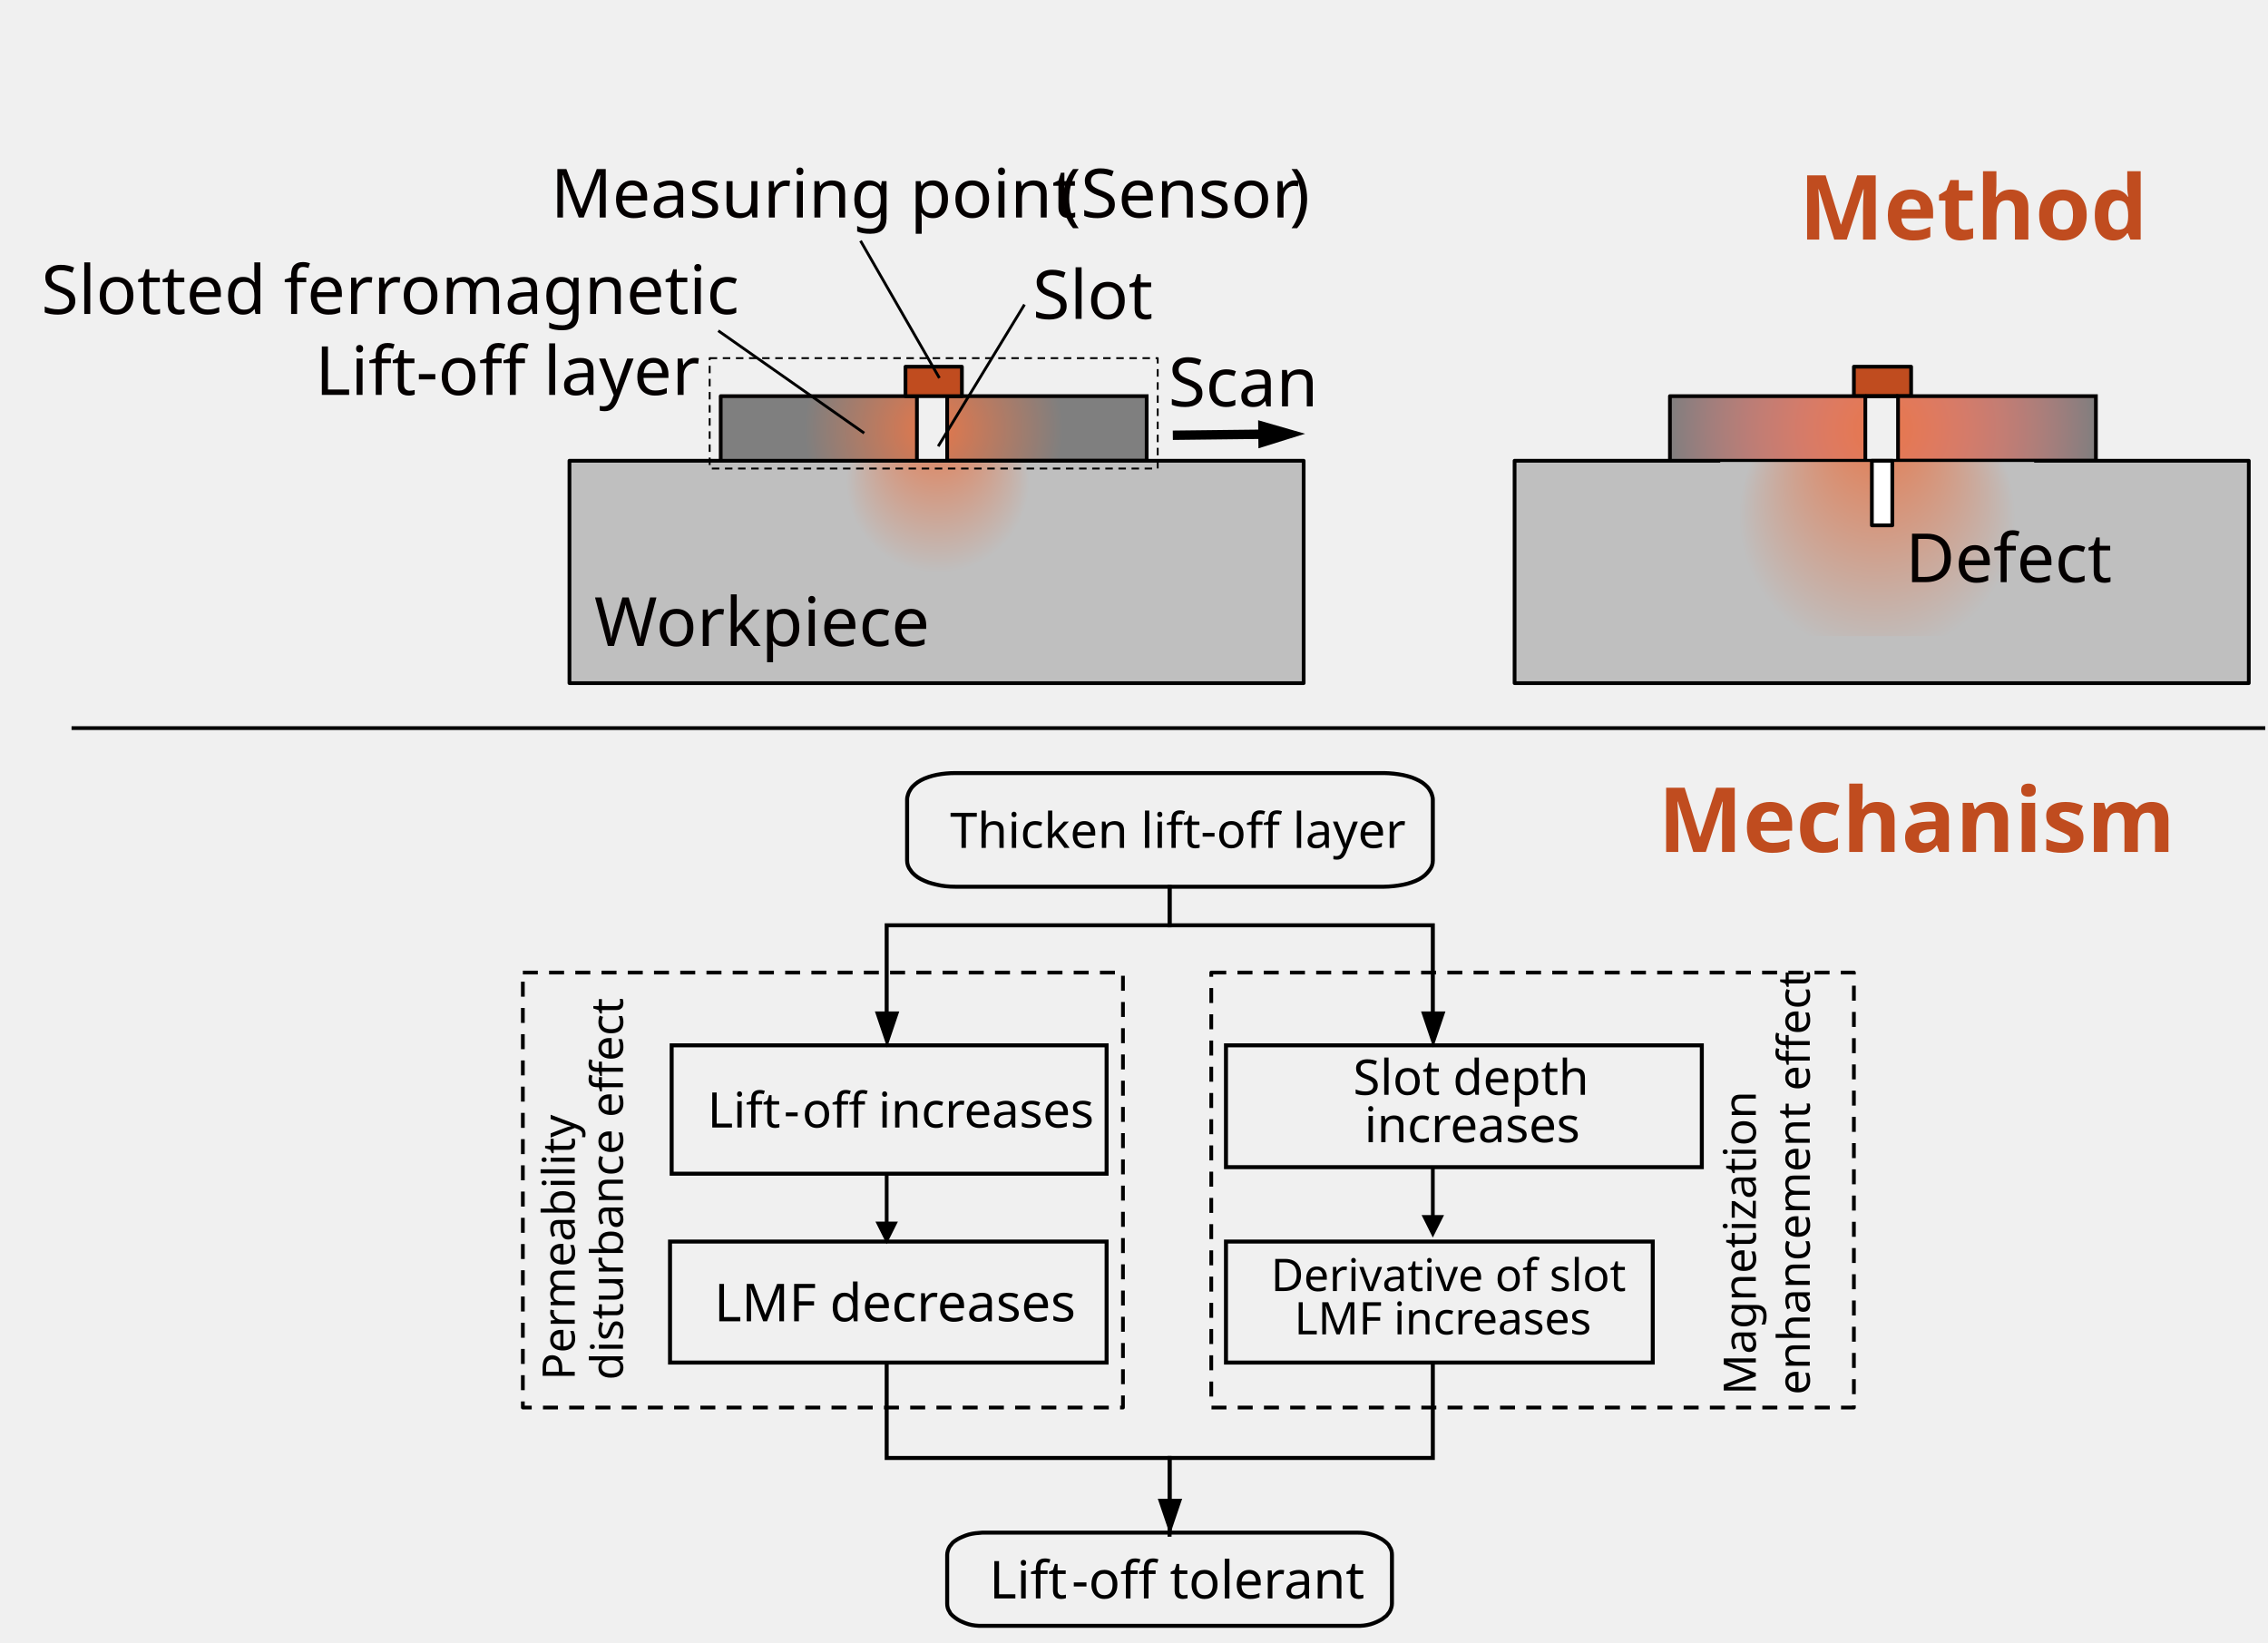
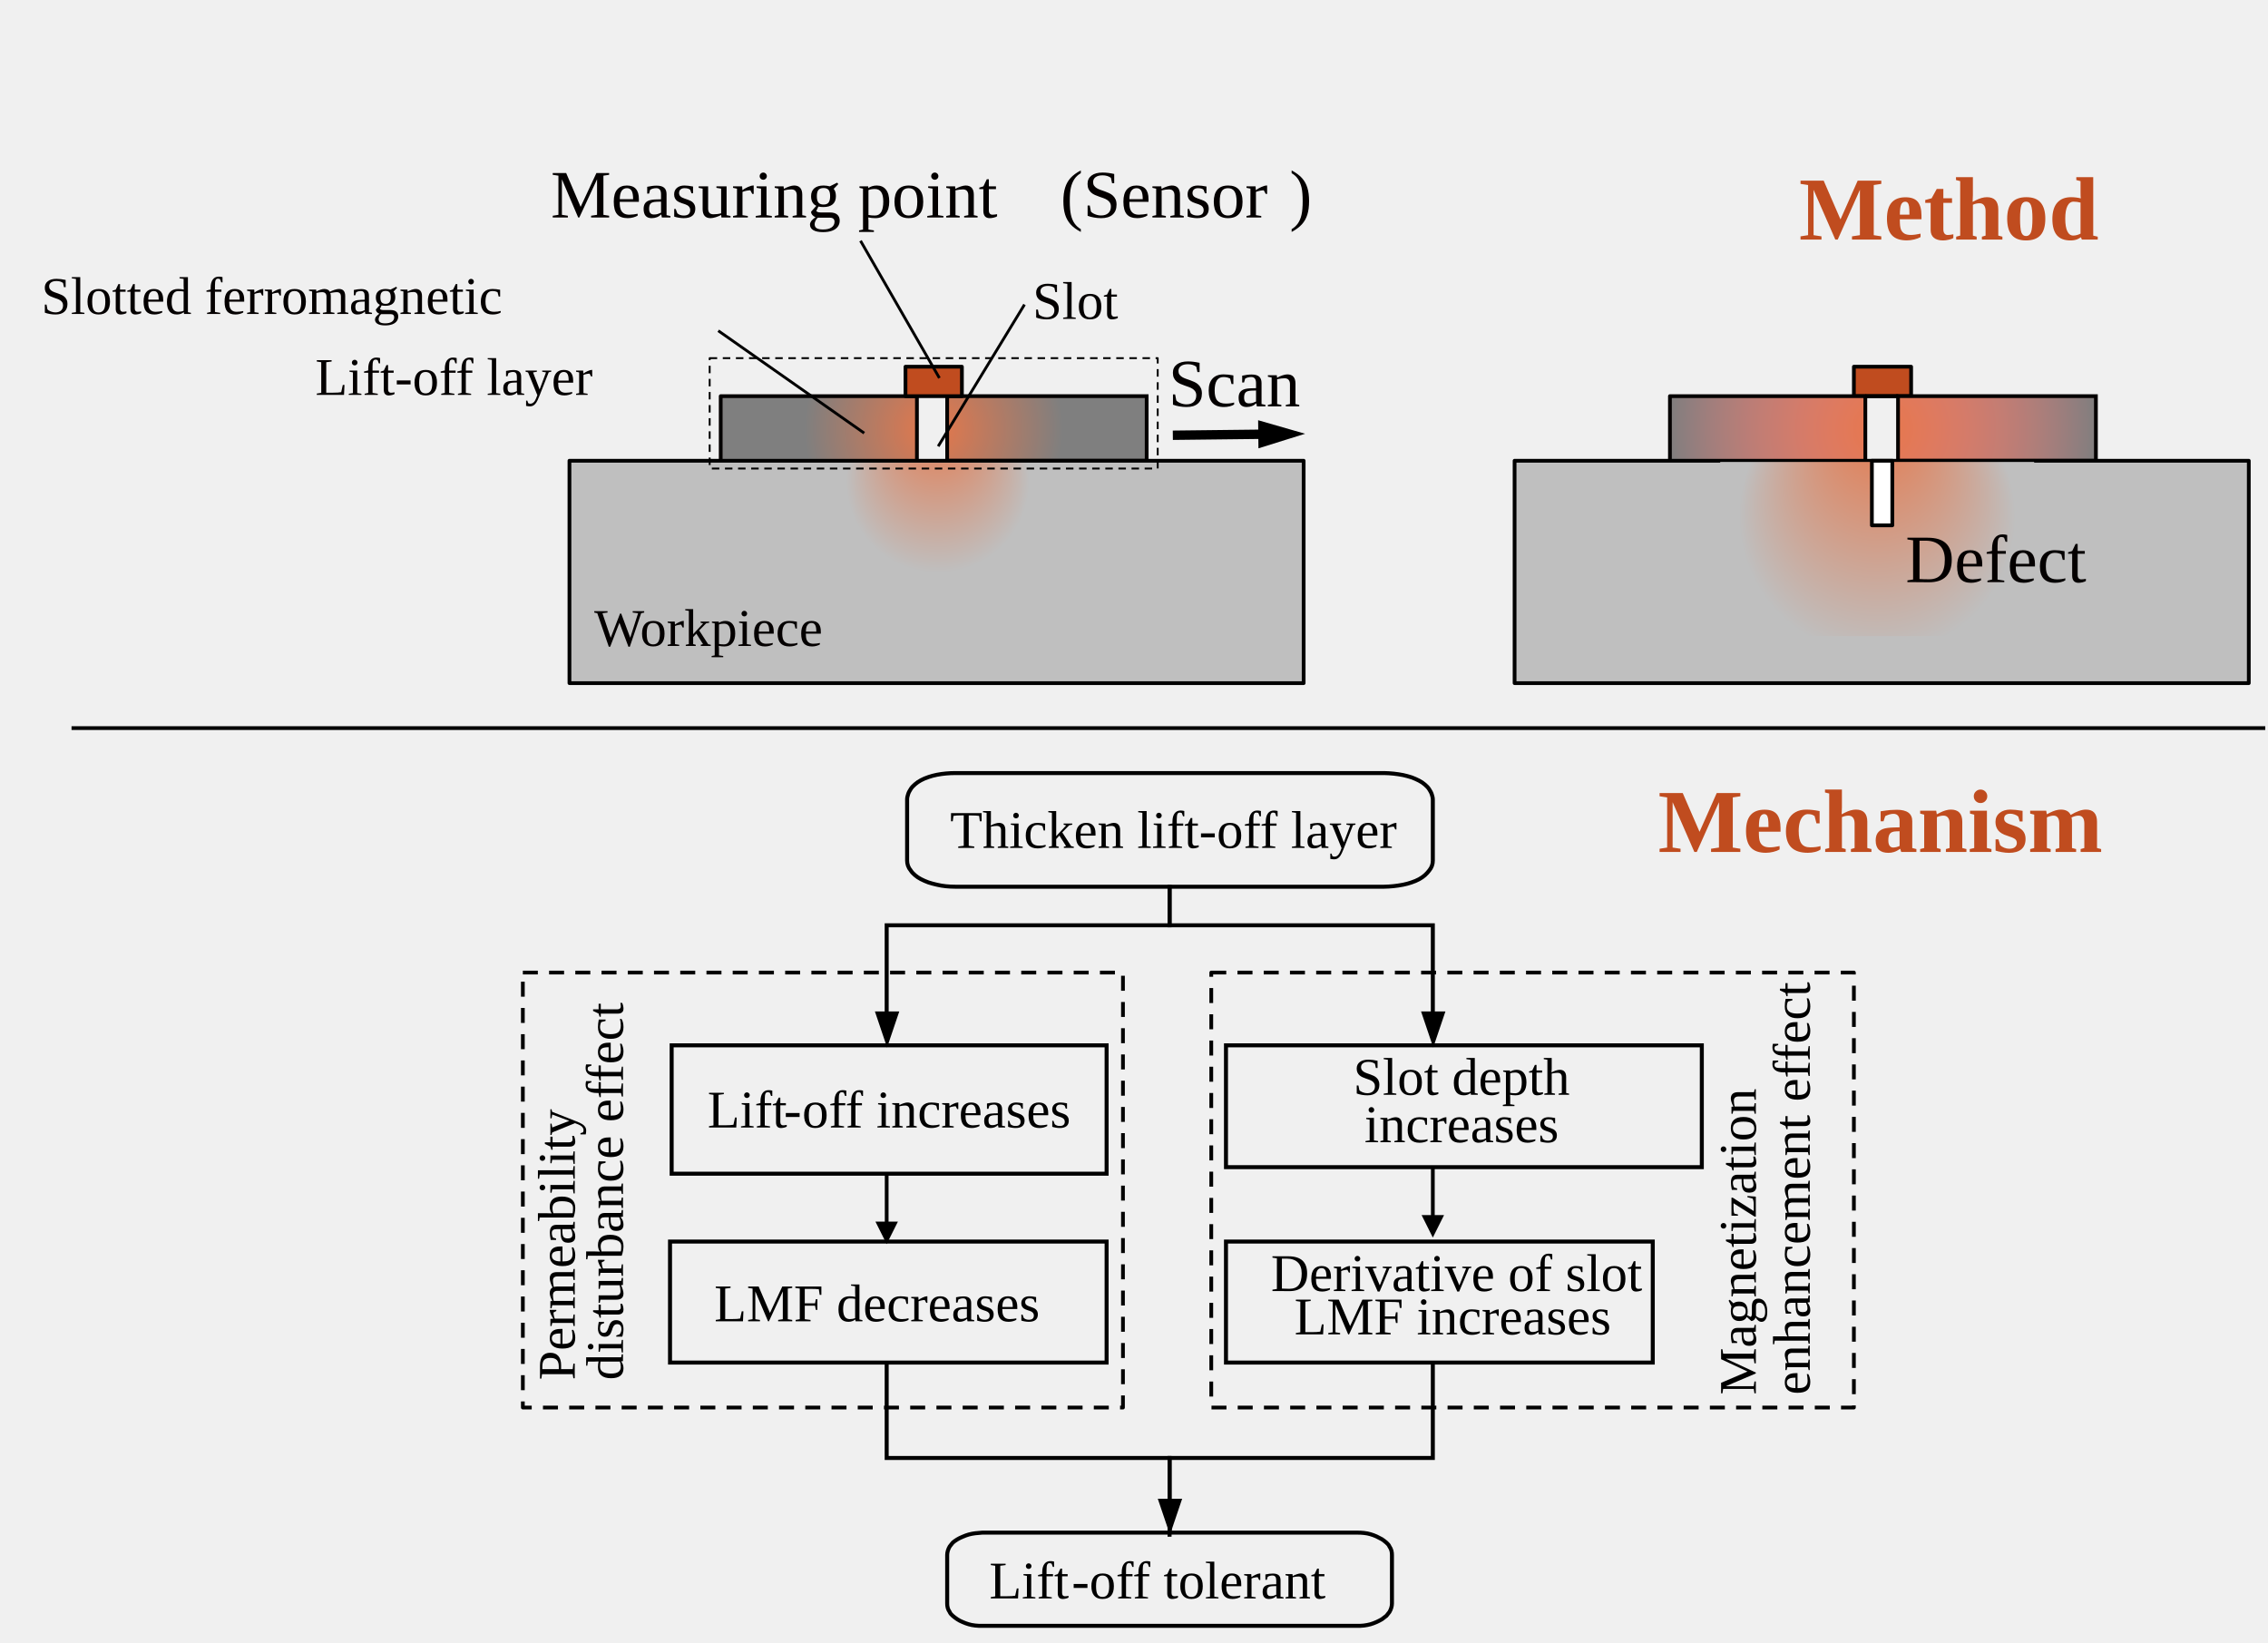
<svg xmlns="http://www.w3.org/2000/svg" width="2774" height="2009" xml:space="preserve" overflow="hidden" version="1.1" id="svg579">
  <defs id="defs447">
    <clipPath id="clip0">
      <rect x="624" y="199" width="2774" height="2009" id="rect2" />
    </clipPath>
    <radialGradient cx="724196" cy="112449" r="730282" fy="112449" gradientUnits="userSpaceOnUse" spreadMethod="pad" id="fill1" gradientTransform="matrix(0.000360892 0 0 0.000360892 2665.64 682.918)">
      <stop offset="0" stop-color="#E6774A" id="stop5" />
      <stop offset="0.01" stop-color="#E5774A" id="stop7" />
      <stop offset="0.02" stop-color="#E5774B" id="stop9" />
      <stop offset="0.029" stop-color="#E5774C" id="stop11" />
      <stop offset="0.039" stop-color="#E5774D" id="stop13" />
      <stop offset="0.049" stop-color="#E5774E" id="stop15" />
      <stop offset="0.059" stop-color="#E5774F" id="stop17" />
      <stop offset="0.069" stop-color="#E57750" id="stop19" />
      <stop offset="0.078" stop-color="#E57851" id="stop21" />
      <stop offset="0.088" stop-color="#E47852" id="stop23" />
      <stop offset="0.098" stop-color="#E47853" id="stop25" />
      <stop offset="0.108" stop-color="#E47854" id="stop27" />
      <stop offset="0.118" stop-color="#E47855" id="stop29" />
      <stop offset="0.127" stop-color="#E37855" id="stop31" />
      <stop offset="0.137" stop-color="#E37856" id="stop33" />
      <stop offset="0.147" stop-color="#E37957" id="stop35" />
      <stop offset="0.157" stop-color="#E27958" id="stop37" />
      <stop offset="0.167" stop-color="#E27959" id="stop39" />
      <stop offset="0.176" stop-color="#E2795A" id="stop41" />
      <stop offset="0.186" stop-color="#E1795A" id="stop43" />
      <stop offset="0.196" stop-color="#E1795B" id="stop45" />
      <stop offset="0.206" stop-color="#E0795C" id="stop47" />
      <stop offset="0.216" stop-color="#E0795D" id="stop49" />
      <stop offset="0.225" stop-color="#DF7A5E" id="stop51" />
      <stop offset="0.235" stop-color="#DF7A5E" id="stop53" />
      <stop offset="0.245" stop-color="#DE7A5F" id="stop55" />
      <stop offset="0.255" stop-color="#DE7A60" id="stop57" />
      <stop offset="0.265" stop-color="#DD7A61" id="stop59" />
      <stop offset="0.275" stop-color="#DC7A61" id="stop61" />
      <stop offset="0.284" stop-color="#DC7A62" id="stop63" />
      <stop offset="0.294" stop-color="#DB7A63" id="stop65" />
      <stop offset="0.304" stop-color="#DA7A64" id="stop67" />
      <stop offset="0.314" stop-color="#DA7B64" id="stop69" />
      <stop offset="0.324" stop-color="#D97B65" id="stop71" />
      <stop offset="0.333" stop-color="#D87B66" id="stop73" />
      <stop offset="0.343" stop-color="#D87B66" id="stop75" />
      <stop offset="0.353" stop-color="#D77B67" id="stop77" />
      <stop offset="0.363" stop-color="#D67B68" id="stop79" />
      <stop offset="0.373" stop-color="#D57B68" id="stop81" />
      <stop offset="0.382" stop-color="#D57B69" id="stop83" />
      <stop offset="0.392" stop-color="#D47B6A" id="stop85" />
      <stop offset="0.402" stop-color="#D37B6A" id="stop87" />
      <stop offset="0.412" stop-color="#D27C6B" id="stop89" />
      <stop offset="0.422" stop-color="#D17C6C" id="stop91" />
      <stop offset="0.431" stop-color="#D07C6C" id="stop93" />
      <stop offset="0.441" stop-color="#CF7C6D" id="stop95" />
      <stop offset="0.451" stop-color="#CE7C6D" id="stop97" />
      <stop offset="0.461" stop-color="#CD7C6E" id="stop99" />
      <stop offset="0.471" stop-color="#CC7C6E" id="stop101" />
      <stop offset="0.48" stop-color="#CB7C6F" id="stop103" />
      <stop offset="0.49" stop-color="#CA7C70" id="stop105" />
      <stop offset="0.5" stop-color="#C97C70" id="stop107" />
      <stop offset="0.51" stop-color="#C87C71" id="stop109" />
      <stop offset="0.52" stop-color="#C77C71" id="stop111" />
      <stop offset="0.529" stop-color="#C67D72" id="stop113" />
      <stop offset="0.539" stop-color="#C57D72" id="stop115" />
      <stop offset="0.549" stop-color="#C47D73" id="stop117" />
      <stop offset="0.559" stop-color="#C37D73" id="stop119" />
      <stop offset="0.569" stop-color="#C27D74" id="stop121" />
      <stop offset="0.578" stop-color="#C17D74" id="stop123" />
      <stop offset="0.588" stop-color="#BF7D74" id="stop125" />
      <stop offset="0.598" stop-color="#BE7D75" id="stop127" />
      <stop offset="0.608" stop-color="#BD7D75" id="stop129" />
      <stop offset="0.618" stop-color="#BC7D76" id="stop131" />
      <stop offset="0.627" stop-color="#BB7D76" id="stop133" />
      <stop offset="0.637" stop-color="#B97D77" id="stop135" />
      <stop offset="0.647" stop-color="#B87D77" id="stop137" />
      <stop offset="0.657" stop-color="#B77D77" id="stop139" />
      <stop offset="0.667" stop-color="#B57D78" id="stop141" />
      <stop offset="0.676" stop-color="#B47E78" id="stop143" />
      <stop offset="0.686" stop-color="#B37E78" id="stop145" />
      <stop offset="0.696" stop-color="#B17E79" id="stop147" />
      <stop offset="0.706" stop-color="#B07E79" id="stop149" />
      <stop offset="0.716" stop-color="#AE7E79" id="stop151" />
      <stop offset="0.725" stop-color="#AD7E7A" id="stop153" />
      <stop offset="0.735" stop-color="#AC7E7A" id="stop155" />
      <stop offset="0.745" stop-color="#AA7E7A" id="stop157" />
      <stop offset="0.755" stop-color="#A97E7B" id="stop159" />
      <stop offset="0.765" stop-color="#A77E7B" id="stop161" />
      <stop offset="0.775" stop-color="#A67E7B" id="stop163" />
      <stop offset="0.784" stop-color="#A47E7C" id="stop165" />
      <stop offset="0.794" stop-color="#A37E7C" id="stop167" />
      <stop offset="0.804" stop-color="#A17E7C" id="stop169" />
      <stop offset="0.814" stop-color="#A07E7C" id="stop171" />
      <stop offset="0.824" stop-color="#9E7E7C" id="stop173" />
      <stop offset="0.833" stop-color="#9C7E7D" id="stop175" />
      <stop offset="0.843" stop-color="#9B7E7D" id="stop177" />
      <stop offset="0.853" stop-color="#997E7D" id="stop179" />
      <stop offset="0.863" stop-color="#977E7D" id="stop181" />
      <stop offset="0.873" stop-color="#967E7D" id="stop183" />
      <stop offset="0.882" stop-color="#947E7E" id="stop185" />
      <stop offset="0.892" stop-color="#927E7E" id="stop187" />
      <stop offset="0.902" stop-color="#917E7E" id="stop189" />
      <stop offset="0.912" stop-color="#8F7E7E" id="stop191" />
      <stop offset="0.922" stop-color="#8D7E7E" id="stop193" />
      <stop offset="0.931" stop-color="#8B7E7E" id="stop195" />
      <stop offset="0.941" stop-color="#8A7E7E" id="stop197" />
      <stop offset="0.951" stop-color="#887E7E" id="stop199" />
      <stop offset="0.961" stop-color="#867E7E" id="stop201" />
      <stop offset="0.971" stop-color="#847E7E" id="stop203" />
      <stop offset="0.98" stop-color="#827E7E" id="stop205" />
      <stop offset="0.99" stop-color="#807E7E" id="stop207" />
      <stop offset="1" stop-color="#7F7F7F" id="stop209" />
    </radialGradient>
    <radialGradient cx="724196" cy="112449" r="730282" fy="112449" gradientUnits="userSpaceOnUse" spreadMethod="pad" id="fill2" gradientTransform="matrix(0.000360892 0 0 0.000360892 2665.64 682.918)">
      <stop offset="0" stop-color="#E6774A" id="stop212" />
      <stop offset="0.01" stop-color="#E5774A" id="stop214" />
      <stop offset="0.02" stop-color="#E5774B" id="stop216" />
      <stop offset="0.029" stop-color="#E5774C" id="stop218" />
      <stop offset="0.039" stop-color="#E5774D" id="stop220" />
      <stop offset="0.049" stop-color="#E5774E" id="stop222" />
      <stop offset="0.059" stop-color="#E5774F" id="stop224" />
      <stop offset="0.069" stop-color="#E57750" id="stop226" />
      <stop offset="0.078" stop-color="#E57851" id="stop228" />
      <stop offset="0.088" stop-color="#E47852" id="stop230" />
      <stop offset="0.098" stop-color="#E47853" id="stop232" />
      <stop offset="0.108" stop-color="#E47854" id="stop234" />
      <stop offset="0.118" stop-color="#E47855" id="stop236" />
      <stop offset="0.127" stop-color="#E37855" id="stop238" />
      <stop offset="0.137" stop-color="#E37856" id="stop240" />
      <stop offset="0.147" stop-color="#E37957" id="stop242" />
      <stop offset="0.157" stop-color="#E27958" id="stop244" />
      <stop offset="0.167" stop-color="#E27959" id="stop246" />
      <stop offset="0.176" stop-color="#E2795A" id="stop248" />
      <stop offset="0.186" stop-color="#E1795A" id="stop250" />
      <stop offset="0.196" stop-color="#E1795B" id="stop252" />
      <stop offset="0.206" stop-color="#E0795C" id="stop254" />
      <stop offset="0.216" stop-color="#E0795D" id="stop256" />
      <stop offset="0.225" stop-color="#DF7A5E" id="stop258" />
      <stop offset="0.235" stop-color="#DF7A5E" id="stop260" />
      <stop offset="0.245" stop-color="#DE7A5F" id="stop262" />
      <stop offset="0.255" stop-color="#DE7A60" id="stop264" />
      <stop offset="0.265" stop-color="#DD7A61" id="stop266" />
      <stop offset="0.275" stop-color="#DC7A61" id="stop268" />
      <stop offset="0.284" stop-color="#DC7A62" id="stop270" />
      <stop offset="0.294" stop-color="#DB7A63" id="stop272" />
      <stop offset="0.304" stop-color="#DA7A64" id="stop274" />
      <stop offset="0.314" stop-color="#DA7B64" id="stop276" />
      <stop offset="0.324" stop-color="#D97B65" id="stop278" />
      <stop offset="0.333" stop-color="#D87B66" id="stop280" />
      <stop offset="0.343" stop-color="#D87B66" id="stop282" />
      <stop offset="0.353" stop-color="#D77B67" id="stop284" />
      <stop offset="0.363" stop-color="#D67B68" id="stop286" />
      <stop offset="0.373" stop-color="#D57B68" id="stop288" />
      <stop offset="0.382" stop-color="#D57B69" id="stop290" />
      <stop offset="0.392" stop-color="#D47B6A" id="stop292" />
      <stop offset="0.402" stop-color="#D37B6A" id="stop294" />
      <stop offset="0.412" stop-color="#D27C6B" id="stop296" />
      <stop offset="0.422" stop-color="#D17C6C" id="stop298" />
      <stop offset="0.431" stop-color="#D07C6C" id="stop300" />
      <stop offset="0.441" stop-color="#CF7C6D" id="stop302" />
      <stop offset="0.451" stop-color="#CE7C6D" id="stop304" />
      <stop offset="0.461" stop-color="#CD7C6E" id="stop306" />
      <stop offset="0.471" stop-color="#CC7C6E" id="stop308" />
      <stop offset="0.48" stop-color="#CB7C6F" id="stop310" />
      <stop offset="0.49" stop-color="#CA7C70" id="stop312" />
      <stop offset="0.5" stop-color="#C97C70" id="stop314" />
      <stop offset="0.51" stop-color="#C87C71" id="stop316" />
      <stop offset="0.52" stop-color="#C77C71" id="stop318" />
      <stop offset="0.529" stop-color="#C67D72" id="stop320" />
      <stop offset="0.539" stop-color="#C57D72" id="stop322" />
      <stop offset="0.549" stop-color="#C47D73" id="stop324" />
      <stop offset="0.559" stop-color="#C37D73" id="stop326" />
      <stop offset="0.569" stop-color="#C27D74" id="stop328" />
      <stop offset="0.578" stop-color="#C17D74" id="stop330" />
      <stop offset="0.588" stop-color="#BF7D74" id="stop332" />
      <stop offset="0.598" stop-color="#BE7D75" id="stop334" />
      <stop offset="0.608" stop-color="#BD7D75" id="stop336" />
      <stop offset="0.618" stop-color="#BC7D76" id="stop338" />
      <stop offset="0.627" stop-color="#BB7D76" id="stop340" />
      <stop offset="0.637" stop-color="#B97D77" id="stop342" />
      <stop offset="0.647" stop-color="#B87D77" id="stop344" />
      <stop offset="0.657" stop-color="#B77D77" id="stop346" />
      <stop offset="0.667" stop-color="#B57D78" id="stop348" />
      <stop offset="0.676" stop-color="#B47E78" id="stop350" />
      <stop offset="0.686" stop-color="#B37E78" id="stop352" />
      <stop offset="0.696" stop-color="#B17E79" id="stop354" />
      <stop offset="0.706" stop-color="#B07E79" id="stop356" />
      <stop offset="0.716" stop-color="#AE7E79" id="stop358" />
      <stop offset="0.725" stop-color="#AD7E7A" id="stop360" />
      <stop offset="0.735" stop-color="#AC7E7A" id="stop362" />
      <stop offset="0.745" stop-color="#AA7E7A" id="stop364" />
      <stop offset="0.755" stop-color="#A97E7B" id="stop366" />
      <stop offset="0.765" stop-color="#A77E7B" id="stop368" />
      <stop offset="0.775" stop-color="#A67E7B" id="stop370" />
      <stop offset="0.784" stop-color="#A47E7C" id="stop372" />
      <stop offset="0.794" stop-color="#A37E7C" id="stop374" />
      <stop offset="0.804" stop-color="#A17E7C" id="stop376" />
      <stop offset="0.814" stop-color="#A07E7C" id="stop378" />
      <stop offset="0.824" stop-color="#9E7E7C" id="stop380" />
      <stop offset="0.833" stop-color="#9C7E7D" id="stop382" />
      <stop offset="0.843" stop-color="#9B7E7D" id="stop384" />
      <stop offset="0.853" stop-color="#997E7D" id="stop386" />
      <stop offset="0.863" stop-color="#977E7D" id="stop388" />
      <stop offset="0.873" stop-color="#967E7D" id="stop390" />
      <stop offset="0.882" stop-color="#947E7E" id="stop392" />
      <stop offset="0.892" stop-color="#927E7E" id="stop394" />
      <stop offset="0.902" stop-color="#917E7E" id="stop396" />
      <stop offset="0.912" stop-color="#8F7E7E" id="stop398" />
      <stop offset="0.922" stop-color="#8D7E7E" id="stop400" />
      <stop offset="0.931" stop-color="#8B7E7E" id="stop402" />
      <stop offset="0.941" stop-color="#8A7E7E" id="stop404" />
      <stop offset="0.951" stop-color="#887E7E" id="stop406" />
      <stop offset="0.961" stop-color="#867E7E" id="stop408" />
      <stop offset="0.971" stop-color="#847E7E" id="stop410" />
      <stop offset="0.98" stop-color="#827E7E" id="stop412" />
      <stop offset="0.99" stop-color="#807E7E" id="stop414" />
      <stop offset="1" stop-color="#7F7F7F" id="stop416" />
    </radialGradient>
    <radialGradient cx="532015" cy="295102" r="608378" fx="532014" fy="767264" gradientUnits="userSpaceOnUse" spreadMethod="pad" id="fill3" gradientTransform="matrix(-0.000360892 4.41966e-20 -4.41966e-20 -0.000360892 3112 977)">
      <stop offset="0" stop-color="#E6774A" id="stop419" />
      <stop offset="0.77" stop-color="#BFBFBF" id="stop421" />
      <stop offset="1" stop-color="#BFBFBF" id="stop423" />
    </radialGradient>
    <radialGradient cx="722198" cy="112917" r="730282" fx="722198" fy="112917" gradientUnits="userSpaceOnUse" spreadMethod="pad" id="fill4" gradientTransform="matrix(0.000360892 0 0 0.000360892 1505.36 682.749)">
      <stop offset="0" stop-color="#E6774A" id="stop426" />
      <stop offset="0.6" stop-color="#7F7F7F" id="stop428" />
      <stop offset="1" stop-color="#7F7F7F" id="stop430" />
    </radialGradient>
    <radialGradient cx="722198" cy="112917" r="730282" fx="722198" fy="112917" gradientUnits="userSpaceOnUse" spreadMethod="pad" id="fill5" gradientTransform="matrix(0.000360892 0 0 0.000360892 1505.36 682.749)">
      <stop offset="0" stop-color="#E6774A" id="stop433" />
      <stop offset="0.6" stop-color="#7F7F7F" id="stop435" />
      <stop offset="1" stop-color="#7F7F7F" id="stop437" />
    </radialGradient>
    <radialGradient cx="532015" cy="295102" r="608379" fy="767265" gradientUnits="userSpaceOnUse" spreadMethod="pad" id="fill6" gradientTransform="matrix(-0.000360892 4.41966e-20 -4.41966e-20 -0.000360892 1963 978)">
      <stop offset="0" stop-color="#E6774A" id="stop440" />
      <stop offset="0.51" stop-color="#BFBFBF" id="stop442" />
      <stop offset="1" stop-color="#BFBFBF" id="stop444" />
    </radialGradient>
  </defs>
  <g clip-path="url(#clip0)" transform="translate(-624 -199)" id="g577">
-     <text fill="#C04C1F" font-family="Georgia,Georgia_MSFontService,sans-serif" font-weight="700" font-size="110" transform="matrix(1 0 0 1 2824.36 492)" id="text451">Method<tspan font-size="110" x="-172.396" y="749" id="tspan449">Mechanism</tspan>
+     <text fill="#C04C1F" font-family="Georgia,Georgia_MSFontService,sans-serif" font-weight="700" font-size="110" transform="matrix(1 0 0 1 2824.36 492)" id="text451" style="-inkscape-font-specification:'Times New Roman, Bold';font-family:'Times New Roman';font-weight:bold;font-style:normal;font-stretch:normal;font-variant:normal;font-size:110px;font-variant-ligatures:normal;font-variant-caps:normal;font-variant-numeric:normal;font-variant-east-asian:normal;fill:#c04c1f">Method<tspan font-size="110" x="-172.396" y="749" id="tspan449" style="-inkscape-font-specification:'Times New Roman, Bold';font-family:'Times New Roman';font-weight:bold;font-style:normal;font-stretch:normal;font-variant:normal;font-size:110px;font-variant-ligatures:normal;font-variant-caps:normal;font-variant-numeric:normal;font-variant-east-asian:normal">Mechanism</tspan>
    </text>
    <path d="M711.5 1089.5 3394.65 1089.5" stroke="#000000" stroke-width="4.583" stroke-miterlimit="8" fill="none" fill-rule="evenodd" id="path453" />
    <rect x="2891.5" y="647.5" width="70" height="36" stroke="#000000" stroke-width="4.583" stroke-linejoin="round" stroke-miterlimit="10" fill="#C04C1F" id="rect455" />
    <path d="M2666.5 683.5 2905.5 683.5 2905.5 763.5 2666.5 763.5 2666.5 683.5Z" stroke="#040000" stroke-width="4.583" stroke-linejoin="round" stroke-miterlimit="10" fill="url(#fill1)" fill-rule="evenodd" id="path457" />
    <path d="M2945.5 683.5 3187.5 683.5 3187.5 762.5 2945.5 762.5 2945.5 683.5Z" stroke="#040000" stroke-width="4.583" stroke-miterlimit="8" fill="url(#fill2)" fill-rule="evenodd" id="path459" />
    <rect x="2476.5" y="762.5" width="898" height="272" stroke="#000000" stroke-width="4.583" stroke-linejoin="round" stroke-miterlimit="10" fill="#BFBFBF" id="rect461" />
    <rect x="2728" y="764" width="384" height="213" fill="url(#fill3)" id="rect463" />
    <rect x="2913.5" y="762.5" width="25" height="79" stroke="#000000" stroke-width="4.583" stroke-linejoin="round" stroke-miterlimit="10" fill="#FFFFFF" id="rect465" />
-     <text fill="#040000" font-family="Georgia,Georgia_MSFontService,sans-serif" font-weight="400" font-size="83" transform="matrix(1 0 0 1 674.446 583)" id="text471">Slotted ferromagnetic<tspan font-size="83" x="335.156" y="99" id="tspan467">Lift</tspan>-off layer<tspan font-size="83" x="1212.51" y="6" id="tspan469">Slot</tspan>
+     <text fill="#040000" font-family="Georgia,Georgia_MSFontService,sans-serif" font-weight="400" font-size="83" transform="matrix(1 0 0 1 674.446 583)" id="text471" style="-inkscape-font-specification:'Times New Roman, Normal';font-family:'Times New Roman';font-weight:normal;font-style:normal;font-stretch:normal;font-variant:normal;font-size:64.889px;font-variant-ligatures:normal;font-variant-caps:normal;font-variant-numeric:normal;font-variant-east-asian:normal">Slotted ferromagnetic<tspan font-size="83" x="335.156" y="99" id="tspan467" style="-inkscape-font-specification:'Times New Roman, Normal';font-family:'Times New Roman';font-weight:normal;font-style:normal;font-stretch:normal;font-variant:normal;font-size:64.889px;font-variant-ligatures:normal;font-variant-caps:normal;font-variant-numeric:normal;font-variant-east-asian:normal">Lift</tspan>-off layer<tspan font-size="83" x="1212.51" y="6" id="tspan469" style="-inkscape-font-specification:'Times New Roman, Normal';font-family:'Times New Roman';font-weight:normal;font-style:normal;font-stretch:normal;font-variant:normal;font-size:64.889px;font-variant-ligatures:normal;font-variant-caps:normal;font-variant-numeric:normal;font-variant-east-asian:normal">Slot</tspan>
    </text>
    <path d="M0.065-5.729 110.315-4.48 110.186 6.978-0.065 5.729ZM104.716-16.002 161.81 1.833 104.327 18.371Z" transform="matrix(1 0 0 -1 2058.5 731.333)" id="path473" />
-     <text fill="#040000" font-family="Georgia,Georgia_MSFontService,sans-serif" font-weight="400" font-size="83" transform="matrix(1 0 0 1 1297.65 465)" id="text483">Measuring point <tspan font-size="83" x="623.333" y="0" id="tspan475">(Sensor</tspan>
-       <tspan font-size="83" x="903.49" y="0" id="tspan477">)</tspan>
-       <tspan font-size="83" x="755.379" y="231" id="tspan479">Scan</tspan>
-       <tspan font-size="83" x="1656.93" y="446" id="tspan481">Defect</tspan>
+     <text fill="#040000" font-family="Georgia,Georgia_MSFontService,sans-serif" font-weight="400" font-size="83" id="text483" style="-inkscape-font-specification:'Times New Roman, Normal';font-family:'Times New Roman';font-weight:normal;font-style:normal;font-stretch:normal;font-variant:normal;font-size:83px;font-variant-ligatures:normal;font-variant-caps:normal;font-variant-numeric:normal;font-variant-east-asian:normal;fill:#040000" transform="matrix(1 0 0 1 1297.65 465)">Measuring point <tspan font-size="83" x="623.333" y="0" id="tspan475" style="-inkscape-font-specification:'Times New Roman, Normal';font-family:'Times New Roman';font-weight:normal;font-style:normal;font-stretch:normal;font-variant:normal;font-size:83px;font-variant-ligatures:normal;font-variant-caps:normal;font-variant-numeric:normal;font-variant-east-asian:normal">(Sensor</tspan>
+       <tspan font-size="83" x="903.49" y="0" id="tspan477" style="-inkscape-font-specification:'Times New Roman, Normal';font-family:'Times New Roman';font-weight:normal;font-style:normal;font-stretch:normal;font-variant:normal;font-size:83px;font-variant-ligatures:normal;font-variant-caps:normal;font-variant-numeric:normal;font-variant-east-asian:normal">)</tspan>
+       <tspan font-size="83" x="755.379" y="231" id="tspan479" style="-inkscape-font-specification:'Times New Roman, Normal';font-family:'Times New Roman';font-weight:normal;font-style:normal;font-stretch:normal;font-variant:normal;font-size:83px;font-variant-ligatures:normal;font-variant-caps:normal;font-variant-numeric:normal;font-variant-east-asian:normal">Scan</tspan>
+       <tspan font-size="83" x="1656.93" y="446" id="tspan481" style="-inkscape-font-specification:'Times New Roman, Normal';font-family:'Times New Roman';font-weight:normal;font-style:normal;font-stretch:normal;font-variant:normal;font-size:83px;font-variant-ligatures:normal;font-variant-caps:normal;font-variant-numeric:normal;font-variant-east-asian:normal">Defect</tspan>
    </text>
    <path d="M2905.5 683.5 2945.75 683.5" stroke="#000000" stroke-width="4.583" stroke-miterlimit="8" fill="none" fill-rule="evenodd" id="path485" />
    <path d="M1505.5 683.5 1745.5 683.5 1745.5 763.5 1505.5 763.5 1505.5 683.5Z" stroke="#040000" stroke-width="4.583" stroke-linejoin="round" stroke-miterlimit="10" fill="url(#fill4)" fill-rule="evenodd" id="path487" />
    <path d="M1782.5 683.5 2026.5 683.5 2026.5 762.5 1782.5 762.5 1782.5 683.5Z" stroke="#040000" stroke-width="4.583" stroke-miterlimit="8" fill="url(#fill5)" fill-rule="evenodd" id="path489" />
    <rect x="1320.5" y="762.5" width="898" height="272" stroke="#000000" stroke-width="4.583" stroke-linejoin="round" stroke-miterlimit="10" fill="#BFBFBF" id="rect491" />
    <rect x="1579" y="765" width="384" height="213" fill="url(#fill6)" id="rect493" />
    <rect x="1731.5" y="647.5" width="69" height="36" stroke="#000000" stroke-width="4.583" stroke-linejoin="round" stroke-miterlimit="10" fill="#C04C1F" id="rect495" />
    <path d="M1502.5 603.5 1681.01 728.715" stroke="#000000" stroke-width="3.438" stroke-miterlimit="8" fill="none" fill-rule="evenodd" id="path497" />
    <path d="M1676.5 493.5 1773 661.358" stroke="#000000" stroke-width="3.438" stroke-miterlimit="8" fill="none" fill-rule="evenodd" id="path499" />
    <path d="M0 0 105.564 173.363" stroke="#000000" stroke-width="3.438" stroke-miterlimit="8" fill="none" fill-rule="evenodd" transform="matrix(-1 0 0 1 1877.06 571.5)" id="path501" />
    <rect x="1492" y="637" width="548" height="135" stroke="#000000" stroke-width="2.292" stroke-linejoin="round" stroke-miterlimit="10" stroke-dasharray="9.167 6.875" fill="none" id="rect503" />
-     <text fill="#040000" font-family="Georgia,Georgia_MSFontService,sans-serif" font-weight="400" font-size="83" transform="matrix(1 0 0 1 1350.79 989)" id="text505">Workpiece</text>
+     <text fill="#040000" font-family="Georgia,Georgia_MSFontService,sans-serif" font-weight="400" font-size="83" transform="matrix(1 0 0 1 1350.79 989)" id="text505" style="-inkscape-font-specification:'Times New Roman, Normal';font-family:'Times New Roman';font-weight:normal;font-style:normal;font-stretch:normal;font-variant:normal;font-size:64.889px;font-variant-ligatures:normal;font-variant-caps:normal;font-variant-numeric:normal;font-variant-east-asian:normal">Workpiece</text>
    <path d="M2054.5 2068 2043 2034 2066 2034 2054.5 2068Z" fill-rule="evenodd" id="path507" />
    <path d="M2055 2068.5 2043.5 2034.5 2066.5 2034.5 2055 2068.5Z" stroke="#000000" stroke-width="4.885" stroke-miterlimit="8" fill="none" fill-rule="evenodd" id="path509" />
    <path d="M1445.5 1477.5 1977.5 1477.5 1977.5 1634.5 1445.5 1634.5 1445.5 1477.5Z" stroke="#000000" stroke-width="4.885" stroke-miterlimit="8" fill="none" fill-rule="evenodd" id="path511" />
-     <text font-family="Georgia,Georgia_MSFontService,sans-serif" font-weight="400" font-size="60" transform="matrix(1 0 0 1 1489.34 1578)" id="text517">Lift<tspan font-size="60" x="93.385" y="0" id="tspan513">-</tspan>
-       <tspan font-size="60" x="115.729" y="0" id="tspan515">off increases</tspan>
+     <text font-family="Georgia,Georgia_MSFontService,sans-serif" font-weight="400" font-size="60" transform="matrix(1 0 0 1 1489.34 1578)" id="text517" style="-inkscape-font-specification:'Times New Roman, Normal';font-family:'Times New Roman';font-weight:normal;font-style:normal;font-stretch:normal;font-variant:normal;font-size:64.889px;font-variant-ligatures:normal;font-variant-caps:normal;font-variant-numeric:normal;font-variant-east-asian:normal">Lift<tspan font-size="60" x="93.385" y="0" id="tspan513" style="-inkscape-font-specification:'Times New Roman, Normal';font-family:'Times New Roman';font-weight:normal;font-style:normal;font-stretch:normal;font-variant:normal;font-size:64.889px;font-variant-ligatures:normal;font-variant-caps:normal;font-variant-numeric:normal;font-variant-east-asian:normal">-</tspan>
+       <tspan font-size="60" x="115.729" y="0" id="tspan515" style="-inkscape-font-specification:'Times New Roman, Normal';font-family:'Times New Roman';font-weight:normal;font-style:normal;font-stretch:normal;font-variant:normal;font-size:64.889px;font-variant-ligatures:normal;font-variant-caps:normal;font-variant-numeric:normal;font-variant-east-asian:normal">off increases</tspan>
    </text>
    <path d="M2123.5 1477.5 2705.5 1477.5 2705.5 1626.5 2123.5 1626.5 2123.5 1477.5Z" stroke="#000000" stroke-width="4.885" stroke-miterlimit="8" fill="none" fill-rule="evenodd" id="path519" />
-     <text font-family="Georgia,Georgia_MSFontService,sans-serif" font-weight="400" font-size="60" transform="matrix(1 0 0 1 2279.04 1538)" id="text523">Slot depth <tspan font-size="60" x="13.75" y="58" id="tspan521">increases</tspan>
+     <text font-family="Georgia,Georgia_MSFontService,sans-serif" font-weight="400" font-size="60" transform="matrix(1 0 0 1 2279.04 1538)" id="text523" style="-inkscape-font-specification:'Times New Roman, Normal';font-family:'Times New Roman';font-weight:normal;font-style:normal;font-stretch:normal;font-variant:normal;font-size:64.889px;font-variant-ligatures:normal;font-variant-caps:normal;font-variant-numeric:normal;font-variant-east-asian:normal">Slot depth <tspan font-size="60" x="13.75" y="58" id="tspan521" style="-inkscape-font-specification:'Times New Roman, Normal';font-family:'Times New Roman';font-weight:normal;font-style:normal;font-stretch:normal;font-variant:normal;font-size:64.889px;font-variant-ligatures:normal;font-variant-caps:normal;font-variant-numeric:normal;font-variant-east-asian:normal">increases</tspan>
    </text>
    <path d="M2054.5 1281.5 2054.5 1330.69 1708.5 1330.69 1708.5 1438.5" stroke="#000000" stroke-width="4.885" stroke-miterlimit="8" fill="none" fill-rule="evenodd" id="path525" />
    <path d="M1708.5 1472 1697 1438 1720 1438 1708.5 1472Z" fill-rule="evenodd" id="path527" />
    <path d="M1709 1472.5 1697.5 1438.5 1720.5 1438.5 1709 1472.5Z" stroke="#000000" stroke-width="4.885" stroke-miterlimit="8" fill="none" fill-rule="evenodd" id="path529" />
    <path d="M2054.5 1281.5 2054.5 1330.69 2376.5 1330.69 2376.5 1438.5" stroke="#000000" stroke-width="4.885" stroke-miterlimit="8" fill="none" fill-rule="evenodd" id="path531" />
    <path d="M2376.5 1472 2365 1438 2388 1438 2376.5 1472Z" fill-rule="evenodd" id="path533" />
    <path d="M2377 1472.5 2365.5 1438.5 2388.5 1438.5 2377 1472.5Z" stroke="#000000" stroke-width="4.885" stroke-miterlimit="8" fill="none" fill-rule="evenodd" id="path535" />
    <path d="M1792.61 1144.5 2316.75 1144.5C2320.64 1144.5 2324.54 1144.85 2328.44 1145.2 2332.33 1145.55 2336.23 1146.25 2340.13 1146.96 2343.38 1147.66 2347.27 1148.71 2350.52 1149.77 2357.02 1152.22 2362.86 1155.03 2366.75 1158.54 2368.71 1160.3 2370.65 1162.05 2371.95 1164.16 2373.25 1166.26 2374.55 1168.37 2375.2 1170.47 2375.85 1172.58 2376.5 1174.69 2376.5 1176.79L2376.5 1251.56C2376.5 1255.77 2375.2 1259.98 2371.95 1263.84 2370.65 1265.6 2368.71 1267.7 2366.75 1269.46 2364.81 1271.22 2362.21 1272.97 2359.62 1274.37 2357.02 1275.78 2353.77 1277.18 2350.52 1278.23 2347.27 1279.29 2344.03 1280.34 2340.13 1281.04 2336.23 1281.75 2332.33 1282.45 2328.44 1282.8 2324.54 1283.15 2320.64 1283.5 2316.75 1283.5L1792.61 1283.5C1784.81 1283.5 1777.02 1282.8 1769.87 1281.04 1766.62 1280.34 1762.73 1279.29 1759.48 1278.23 1752.99 1275.78 1747.14 1272.97 1743.24 1269.46 1741.29 1267.7 1739.35 1265.95 1738.05 1263.84 1734.8 1259.98 1733.5 1255.77 1733.5 1251.56L1733.5 1176.44C1733.5 1174.34 1734.15 1172.23 1734.8 1170.12 1735.45 1168.02 1736.75 1165.91 1738.05 1163.81 1739.35 1161.7 1741.29 1159.94 1743.24 1158.19 1745.19 1156.43 1747.79 1154.68 1750.39 1153.28 1752.99 1151.87 1756.23 1150.47 1759.48 1149.41 1762.73 1148.36 1765.98 1147.31 1769.87 1146.61 1777.02 1145.2 1784.81 1144.5 1792.61 1144.5L1792.61 1144.5Z" stroke="#000000" stroke-width="4.885" stroke-miterlimit="8" fill="none" fill-rule="evenodd" id="path537" />
-     <text font-family="Georgia,Georgia_MSFontService,sans-serif" font-weight="400" font-size="60" transform="matrix(1 0 0 1 1786.03 1236)" id="text539">Thicken lift-off layer</text>
+     <text font-family="Georgia,Georgia_MSFontService,sans-serif" font-weight="400" font-size="60" transform="matrix(1 0 0 1 1786.03 1236)" id="text539" style="-inkscape-font-specification:'Times New Roman, Normal';font-family:'Times New Roman';font-weight:normal;font-style:normal;font-stretch:normal;font-variant:normal;font-size:64.889px;font-variant-ligatures:normal;font-variant-caps:normal;font-variant-numeric:normal;font-variant-east-asian:normal">Thicken lift-off layer</text>
    <path d="M1708.5 1867.5 1708.5 1982.19 2054.5 1982.19 2054.5 2078.5" stroke="#000000" stroke-width="4.885" stroke-miterlimit="8" fill="none" fill-rule="evenodd" id="path541" />
    <path d="M1443.5 1717.5 1977.5 1717.5 1977.5 1865.5 1443.5 1865.5 1443.5 1717.5Z" stroke="#000000" stroke-width="4.885" stroke-miterlimit="8" fill="none" fill-rule="evenodd" id="path543" />
-     <text font-family="Georgia,Georgia_MSFontService,sans-serif" font-weight="400" font-size="64" transform="matrix(1 0 0 1 1497.55 1815)" id="text545">LMF decreases</text>
+     <text font-family="Georgia,Georgia_MSFontService,sans-serif" font-weight="400" font-size="64" transform="matrix(1 0 0 1 1497.55 1815)" id="text545" style="-inkscape-font-specification:'Times New Roman, Normal';font-family:'Times New Roman';font-weight:normal;font-style:normal;font-stretch:normal;font-variant:normal;font-size:64.889px;font-variant-ligatures:normal;font-variant-caps:normal;font-variant-numeric:normal;font-variant-east-asian:normal">LMF decreases</text>
    <path d="M2376.5 1867.5 2376.5 1982.17 2054.5 1982.17 2054.5 2073.5" stroke="#000000" stroke-width="4.885" stroke-miterlimit="8" fill="none" fill-rule="evenodd" id="path547" />
    <path d="M2123.5 1717.5 2645.5 1717.5 2645.5 1865.5 2123.5 1865.5 2123.5 1717.5Z" stroke="#000000" stroke-width="4.885" stroke-miterlimit="8" fill="none" fill-rule="evenodd" id="path549" />
-     <text font-family="Georgia,Georgia_MSFontService,sans-serif" font-weight="400" font-size="55" transform="matrix(1 0 0 1 2178.47 1778)" id="text553">Derivative of slot <tspan font-size="55" x="28.646" y="53" id="tspan551">LMF increases </tspan>
+     <text font-family="Georgia,Georgia_MSFontService,sans-serif" font-weight="400" font-size="55" transform="matrix(1 0 0 1 2178.47 1778)" id="text553" style="-inkscape-font-specification:'Times New Roman, Normal';font-family:'Times New Roman';font-weight:normal;font-style:normal;font-stretch:normal;font-variant:normal;font-size:64.889px;font-variant-ligatures:normal;font-variant-caps:normal;font-variant-numeric:normal;font-variant-east-asian:normal">Derivative of slot <tspan font-size="55" x="28.646" y="53" id="tspan551" style="-inkscape-font-specification:'Times New Roman, Normal';font-family:'Times New Roman';font-weight:normal;font-style:normal;font-stretch:normal;font-variant:normal;font-size:64.889px;font-variant-ligatures:normal;font-variant-caps:normal;font-variant-numeric:normal;font-variant-east-asian:normal">LMF increases </tspan>
    </text>
    <path d="M1825.38 2073.5 2283.62 2073.5C2286.68 2073.5 2289.13 2073.5 2292.19 2073.88 2295.25 2074.27 2297.71 2074.65 2300.16 2075.42 2302.61 2076.2 2305.05 2076.96 2307.51 2078.12 2309.96 2079.27 2311.79 2080.43 2314.25 2081.59 2316.08 2082.74 2317.92 2084.28 2319.76 2085.82 2321.6 2087.36 2322.82 2088.9 2323.43 2090.45 2325.88 2093.91 2326.5 2097.38 2326.5 2100.84L2326.5 2160.16C2326.5 2163.62 2325.27 2167.48 2323.43 2170.56 2322.21 2172.1 2320.99 2173.64 2319.76 2175.18 2317.92 2176.72 2316.08 2177.87 2314.25 2179.41 2312.41 2180.57 2309.96 2181.73 2307.51 2182.88 2305.05 2184.03 2302.61 2184.8 2300.16 2185.58 2297.71 2186.35 2294.64 2186.73 2292.19 2187.12 2289.13 2187.5 2286.68 2187.5 2283.62 2187.5L1825.38 2187.5C1822.32 2187.5 1819.87 2187.5 1816.81 2187.12 1813.74 2186.73 1811.29 2186.35 1808.84 2185.58 1806.39 2184.8 1803.94 2184.03 1801.49 2182.88 1796.59 2180.95 1792.92 2178.26 1789.24 2175.18 1787.4 2173.64 1786.18 2172.1 1785.56 2170.56 1783.11 2167.09 1782.5 2163.62 1782.5 2160.16L1782.5 2100.84C1782.5 2097.38 1783.73 2093.52 1785.56 2090.45 1786.79 2088.9 1788.01 2087.36 1789.24 2085.82 1792.3 2083.12 1796.59 2080.43 1801.49 2078.5 1803.94 2077.35 1806.39 2076.58 1808.84 2075.81 1811.29 2075.04 1814.36 2074.65 1816.81 2074.27 1819.87 2073.88 1822.32 2073.88 1825.38 2073.5Z" stroke="#000000" stroke-width="4.885" stroke-miterlimit="8" fill="none" fill-rule="evenodd" id="path555" />
-     <text font-family="Georgia,Georgia_MSFontService,sans-serif" font-weight="400" font-size="64" transform="matrix(1 0 0 1 1833.97 2154)" id="text559">Lift<tspan font-size="64" x="100.833" y="0" id="tspan557">-</tspan>off tolerant</text>
-     <text font-family="Georgia,Georgia_MSFontService,sans-serif" font-weight="400" font-size="55" transform="matrix(-1.83697e-16 -1 1 -1.83697e-16 1326.97 1887)" id="text567">Permeability <tspan font-size="55" x="-1.08339e-14" y="58.977" id="tspan561">disturbance effect</tspan>
-       <tspan font-size="55" x="-18" y="1444.58" id="tspan563">Magnetization </tspan>
-       <tspan font-size="55" x="-18" y="1510.58" id="tspan565">enhancement effect</tspan>
+     <text font-family="Georgia,Georgia_MSFontService,sans-serif" font-weight="400" font-size="64" transform="matrix(1 0 0 1 1833.97 2154)" id="text559" style="-inkscape-font-specification:'Times New Roman, Normal';font-family:'Times New Roman';font-weight:normal;font-style:normal;font-stretch:normal;font-variant:normal;font-size:64.889px;font-variant-ligatures:normal;font-variant-caps:normal;font-variant-numeric:normal;font-variant-east-asian:normal">Lift<tspan font-size="64" x="100.833" y="0" id="tspan557" style="-inkscape-font-specification:'Times New Roman, Normal';font-family:'Times New Roman';font-weight:normal;font-style:normal;font-stretch:normal;font-variant:normal;font-size:64.889px;font-variant-ligatures:normal;font-variant-caps:normal;font-variant-numeric:normal;font-variant-east-asian:normal">-</tspan>off tolerant</text>
+     <text font-family="Georgia,Georgia_MSFontService,sans-serif" font-weight="400" font-size="55" transform="matrix(-1.83697e-16 -1 1 -1.83697e-16 1326.97 1887)" id="text567" style="-inkscape-font-specification:'Times New Roman, Normal';font-family:'Times New Roman';font-weight:normal;font-style:normal;font-stretch:normal;font-variant:normal;font-size:64.889px;font-variant-ligatures:normal;font-variant-caps:normal;font-variant-numeric:normal;font-variant-east-asian:normal">Permeability <tspan font-size="55" x="-1.08339e-14" y="58.977" id="tspan561" style="-inkscape-font-specification:'Times New Roman, Normal';font-family:'Times New Roman';font-weight:normal;font-style:normal;font-stretch:normal;font-variant:normal;font-size:64.889px;font-variant-ligatures:normal;font-variant-caps:normal;font-variant-numeric:normal;font-variant-east-asian:normal">disturbance effect</tspan>
+       <tspan font-size="55" x="-18" y="1444.58" id="tspan563" style="-inkscape-font-specification:'Times New Roman, Normal';font-family:'Times New Roman';font-weight:normal;font-style:normal;font-stretch:normal;font-variant:normal;font-size:64.889px;font-variant-ligatures:normal;font-variant-caps:normal;font-variant-numeric:normal;font-variant-east-asian:normal">Magnetization </tspan>
+       <tspan font-size="55" x="-18" y="1510.58" id="tspan565" style="-inkscape-font-specification:'Times New Roman, Normal';font-family:'Times New Roman';font-weight:normal;font-style:normal;font-stretch:normal;font-variant:normal;font-size:64.889px;font-variant-ligatures:normal;font-variant-caps:normal;font-variant-numeric:normal;font-variant-east-asian:normal">enhancement effect</tspan>
    </text>
    <path d="M1710.79 1634.5 1710.79 1697.68 1706.21 1697.68 1706.21 1634.5ZM1722.25 1693.1 1708.5 1720.6 1694.75 1693.1Z" id="path569" />
    <path d="M2378.79 1626.5 2378.79 1689.68 2374.21 1689.68 2374.21 1626.5ZM2390.25 1685.1 2376.5 1712.6 2362.75 1685.1Z" id="path571" />
    <rect x="1263.5" y="1388.5" width="734" height="532" stroke="#000000" stroke-width="4.583" stroke-linejoin="round" stroke-miterlimit="10" stroke-dasharray="18.333 13.75" fill="none" id="rect573" />
    <rect x="2105.5" y="1388.5" width="786" height="532" stroke="#000000" stroke-width="4.583" stroke-linejoin="round" stroke-miterlimit="10" stroke-dasharray="18.333 13.75" fill="none" id="rect575" />
  </g>
</svg>
